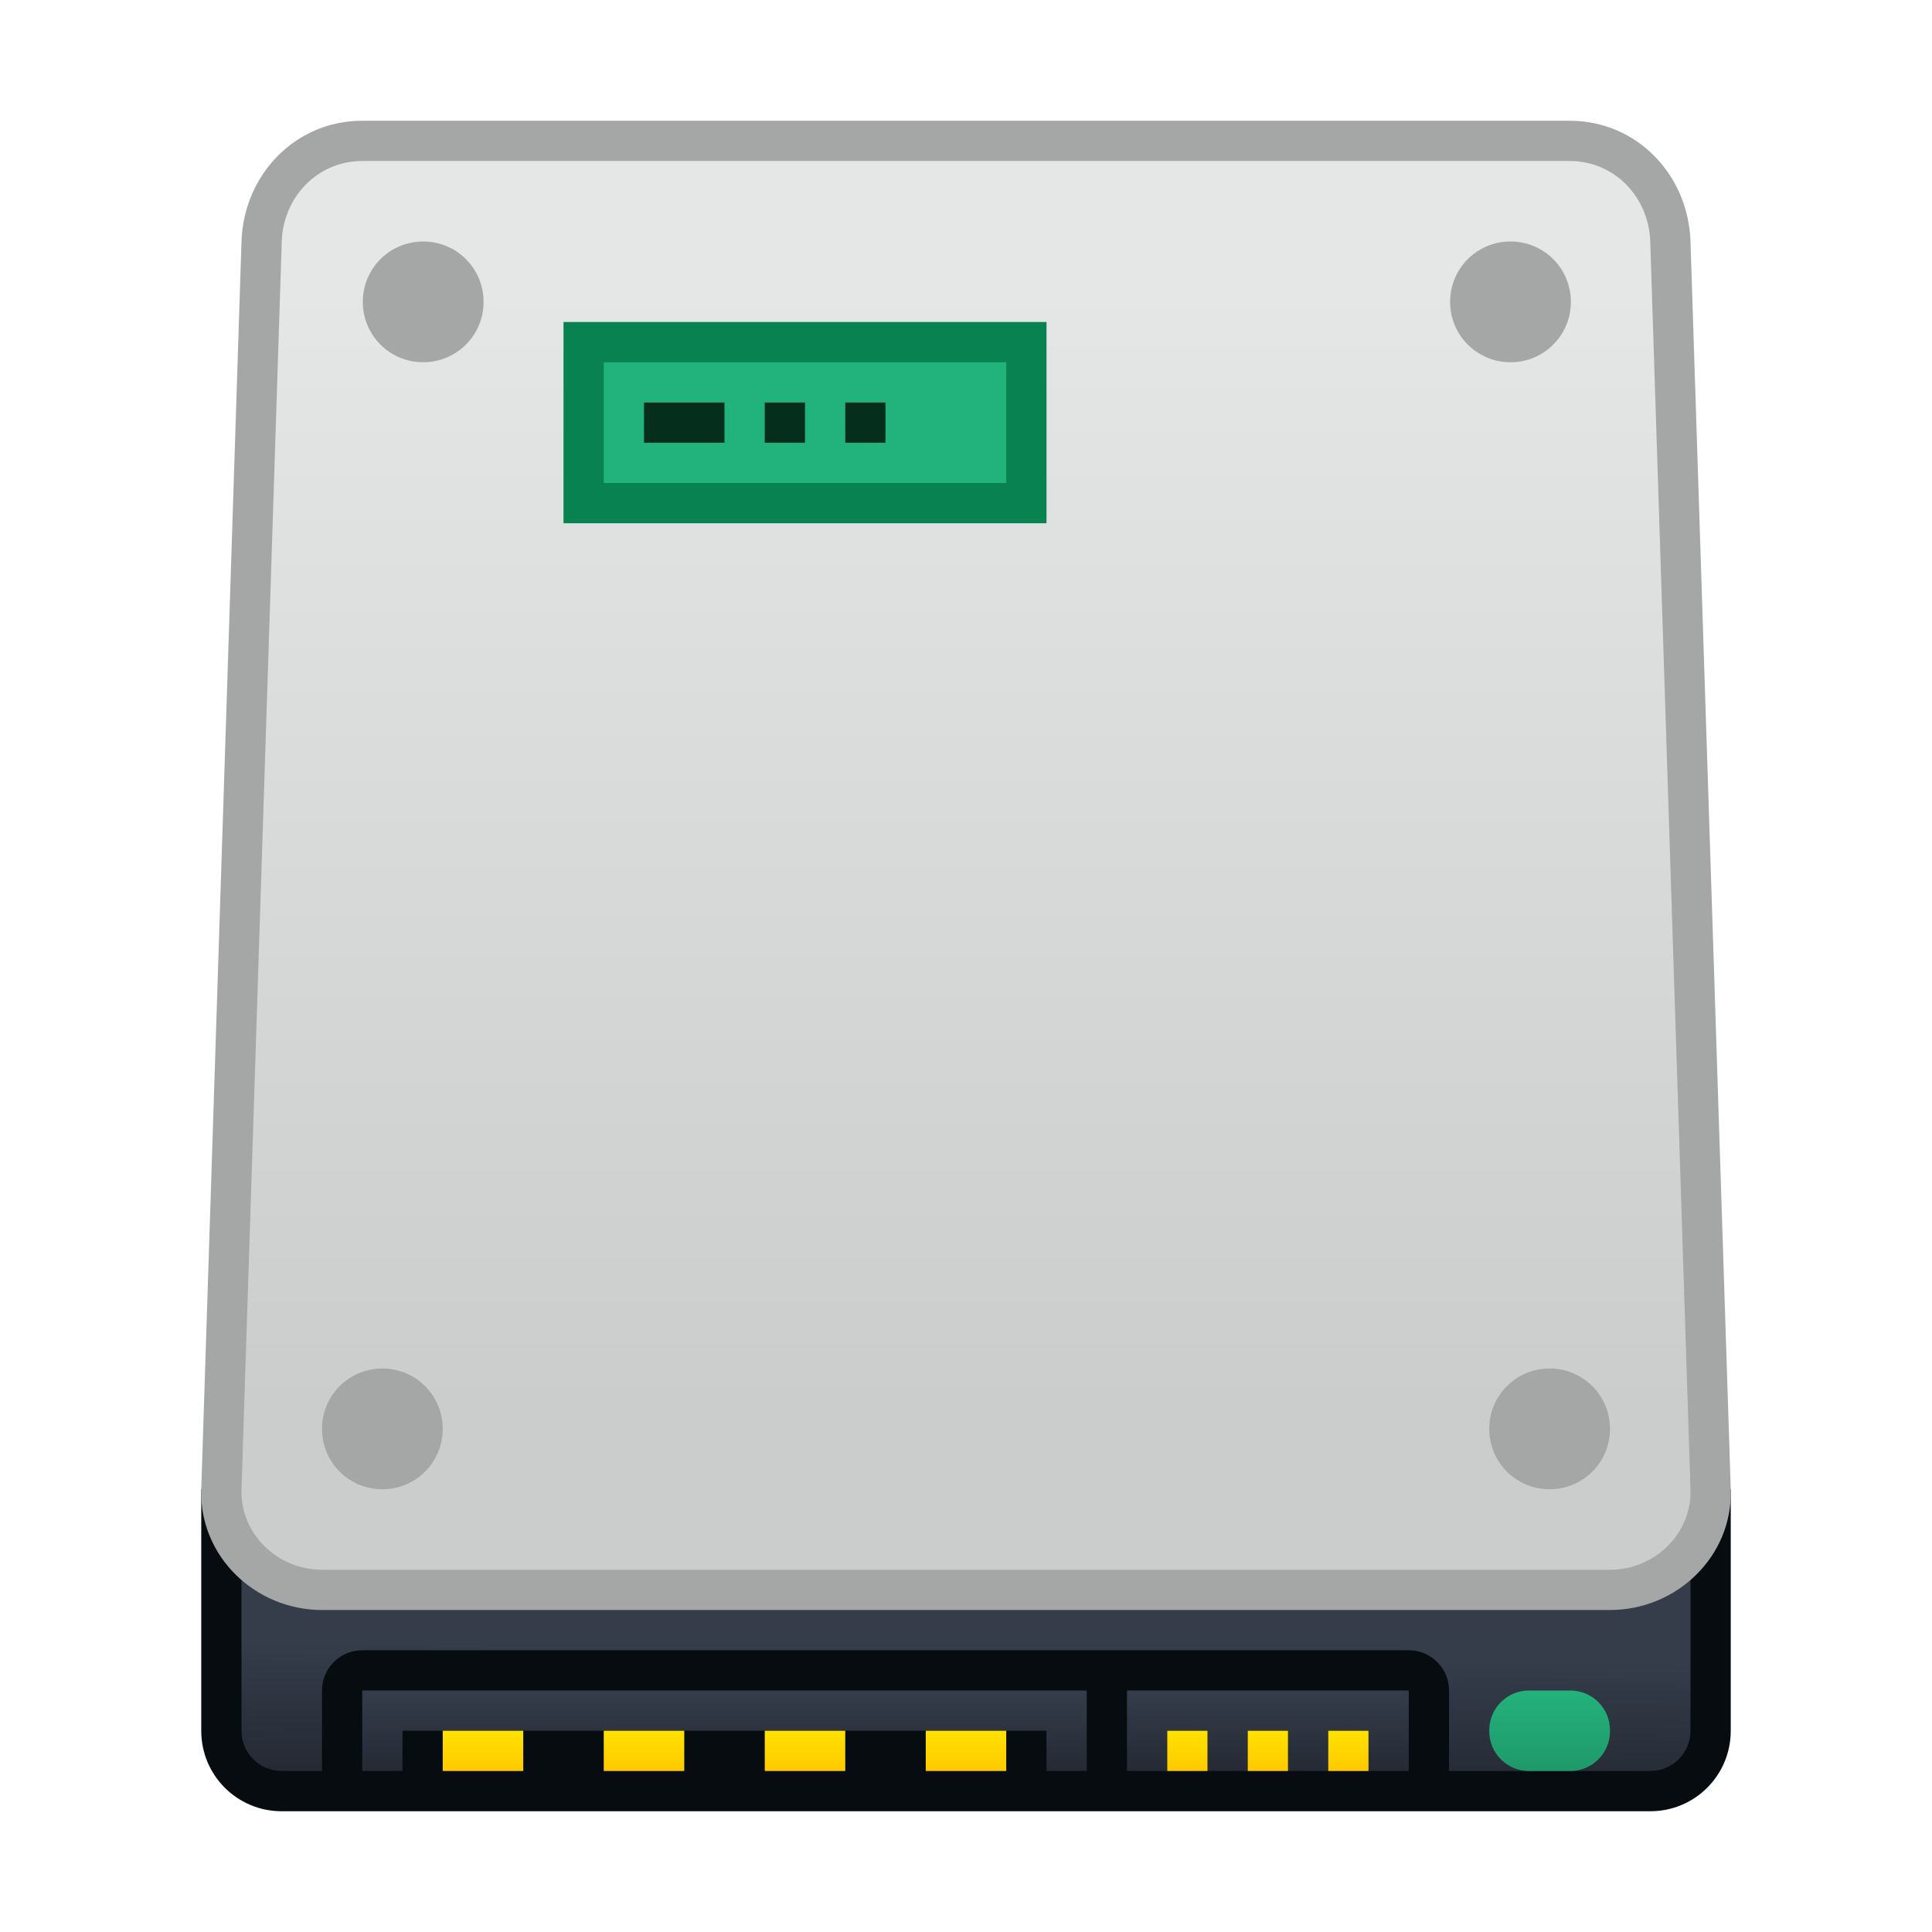
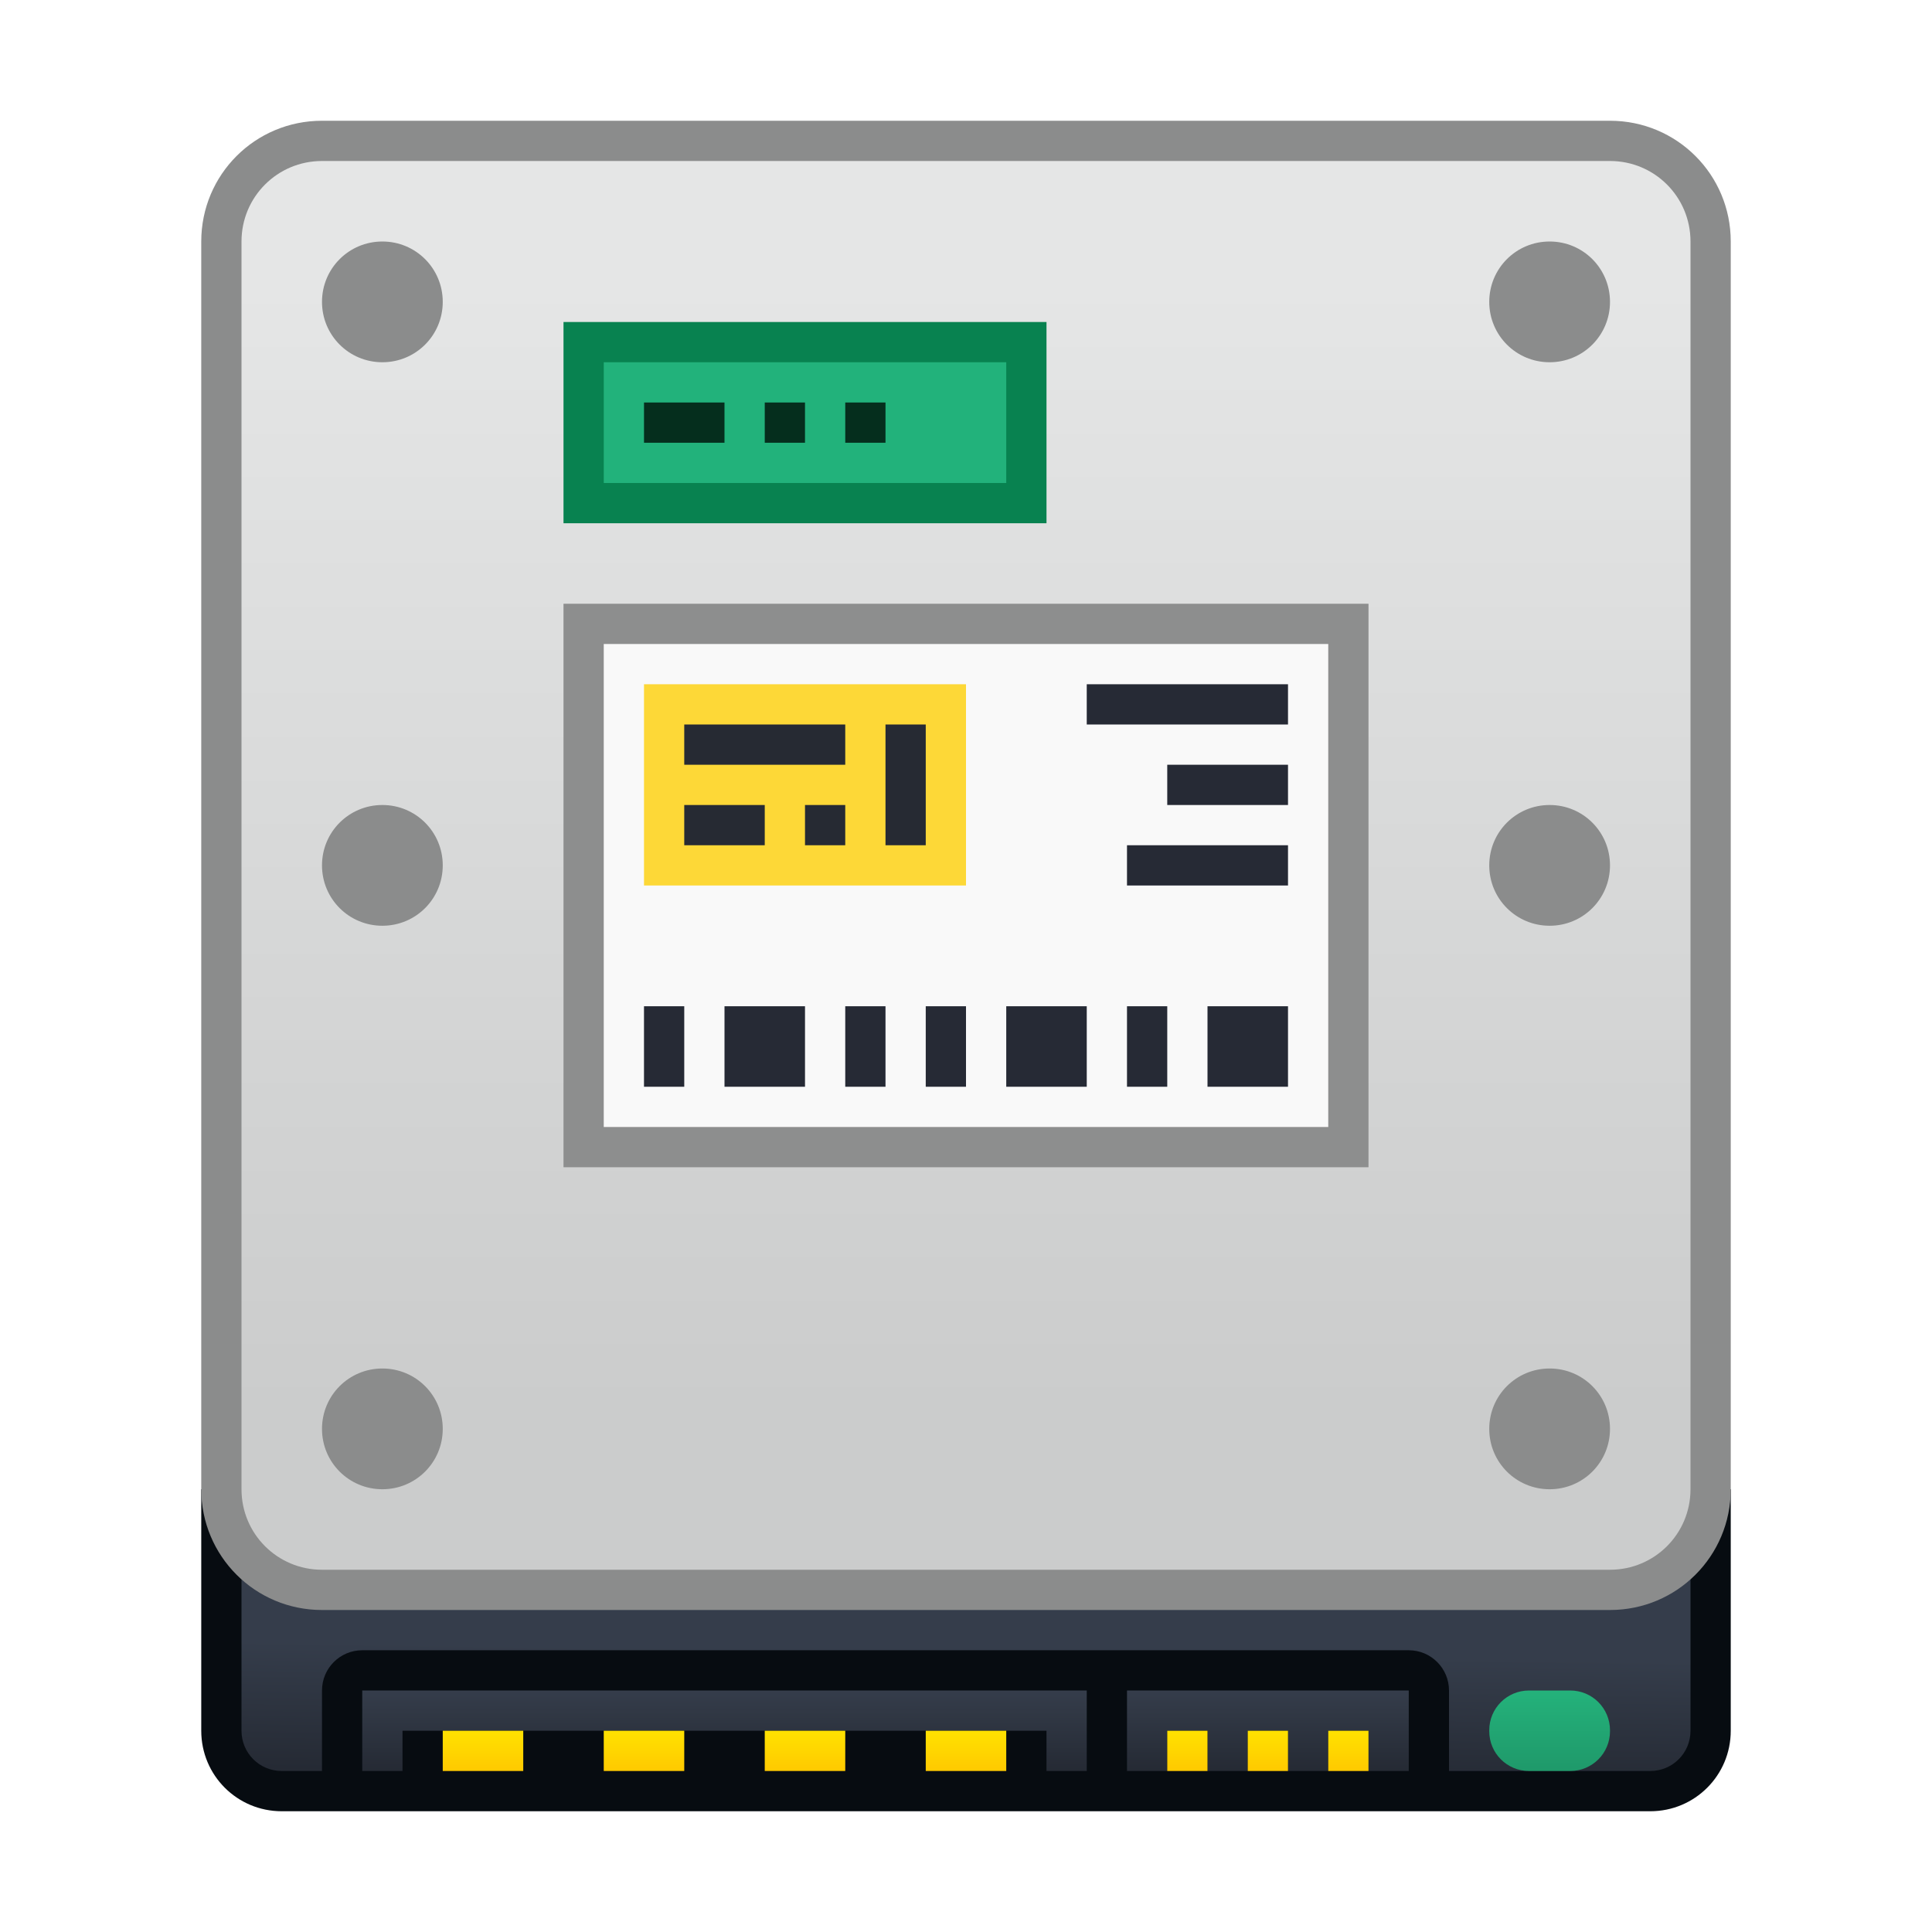
<svg xmlns="http://www.w3.org/2000/svg" xmlns:xlink="http://www.w3.org/1999/xlink" width="48" height="48" viewBox="0 0 48 48" version="1.1" id="svg8">
  <defs id="defs2">
    <linearGradient gradientUnits="userSpaceOnUse" y2="307.65" x2="35" y1="309.65" x1="35" id="linearGradient981-5" xlink:href="#linearGradient828" gradientTransform="translate(-34,-12.00002)" />
    <linearGradient id="linearGradient828">
      <stop style="stop-color:#1f996a;stop-opacity:1" offset="0" id="stop824" />
      <stop style="stop-color:#24b27b;stop-opacity:1" offset="1" id="stop826" />
    </linearGradient>
    <linearGradient gradientUnits="userSpaceOnUse" y2="309.65" x2="11" y1="310.65" x1="11" id="linearGradient1112-3-3-9" xlink:href="#linearGradient4627" gradientTransform="translate(-15.59375,-13.00001)" />
    <linearGradient id="linearGradient4627">
      <stop id="stop4623" offset="0" style="stop-color:#ffc900;stop-opacity:1" />
      <stop id="stop4625" offset="1" style="stop-color:#ffe200;stop-opacity:1" />
    </linearGradient>
    <linearGradient gradientUnits="userSpaceOnUse" y2="309.65" x2="11" y1="310.65" x1="11" id="linearGradient1112-3-3-3" xlink:href="#linearGradient4627" gradientTransform="translate(-17.59375,-13.00001)" />
    <linearGradient gradientUnits="userSpaceOnUse" y2="309.65" x2="11" y1="310.65" x1="11" id="linearGradient1112-3-3" xlink:href="#linearGradient4627" gradientTransform="translate(-19.59375,-13.00001)" />
    <linearGradient gradientTransform="translate(-37,-13)" gradientUnits="userSpaceOnUse" y2="308.65" x2="30" y1="310.65" x1="30" id="linearGradient1261" xlink:href="#linearGradient4506" />
    <linearGradient id="linearGradient4506">
      <stop style="stop-color:#252a34;stop-opacity:1" offset="0" id="stop4502" />
      <stop style="stop-color:#353d4b;stop-opacity:1" offset="1" id="stop4504" />
    </linearGradient>
    <linearGradient gradientUnits="userSpaceOnUse" y2="309.65" x2="11" y1="310.65" x1="11" id="linearGradient1112-3" xlink:href="#linearGradient4627" gradientTransform="translate(-25,-13.00001)" />
    <linearGradient gradientUnits="userSpaceOnUse" y2="309.65" x2="11" y1="310.65" x1="11" id="linearGradient1112-8" xlink:href="#linearGradient4627" gradientTransform="translate(-29,-13.00001)" />
    <linearGradient gradientUnits="userSpaceOnUse" y2="309.65" x2="11" y1="310.65" x1="11" id="linearGradient1112-1" xlink:href="#linearGradient4627" gradientTransform="translate(-33,-13.00001)" />
    <linearGradient gradientTransform="translate(-37,-13)" gradientUnits="userSpaceOnUse" y2="309.65" x2="11" y1="310.65" x1="11" id="linearGradient1112" xlink:href="#linearGradient4627" />
    <linearGradient gradientTransform="translate(-37,253.65)" gradientUnits="userSpaceOnUse" y2="42" x2="17" y1="44" x1="17" id="linearGradient1253" xlink:href="#linearGradient4506" />
    <linearGradient gradientTransform="translate(-35,255.65)" y2="38.846" x2="9.045" y1="42" x1="9" gradientUnits="userSpaceOnUse" id="linearGradient1319-0" xlink:href="#linearGradient4506" />
    <linearGradient gradientTransform="translate(-35,-12)" gradientUnits="userSpaceOnUse" y2="272.65" x2="17" y1="300.65" x1="17" id="linearGradient1017-9" xlink:href="#linearGradient1378-7" />
    <linearGradient id="linearGradient1378-7">
      <stop style="stop-color:#cbcccc;stop-opacity:1" offset="0" id="stop1374-9" />
      <stop style="stop-color:#e5e6e6;stop-opacity:1" offset="1" id="stop1376-2" />
    </linearGradient>
  </defs>
  <g id="layer1" transform="translate(0,-266.65)">
    <g id="g6532" transform="translate(38,13)">
      <path style="opacity:1;fill:#03080d;fill-opacity:0.98;stroke:none;stroke-width:2;stroke-linecap:round;stroke-linejoin:round;stroke-miterlimit:4;stroke-dasharray:none;stroke-opacity:1" d="m -33,290.65 v 2 1 3 c 0,1.108 0.892,2 2,2 H 3 c 1.108,0 2,-0.892 2,-2 v -3 -1 -2 H 3 -31 Z" id="rect979-6" />
      <path style="opacity:1;fill:url(#linearGradient1319-0);fill-opacity:1;stroke:none;stroke-width:2;stroke-linecap:round;stroke-linejoin:round;stroke-miterlimit:4;stroke-dasharray:none;stroke-opacity:1" d="m -32,290.65 v 1 3 2 c 0,0.554 0.446,1 1,1 h 1 v -2 c 0,-0.277 0.112,-0.526 0.293,-0.707 0.181,-0.181 0.43,-0.293 0.707,-0.293 h 26 c 0.277,0 0.526,0.112 0.707,0.293 C -2.112,295.124 -2,295.373 -2,295.65 v 2 h 5 c 0.554,0 1,-0.446 1,-1 v -2 -3 -1 H 3 -31 Z" id="rect981-0" />
-       <path style="opacity:1;fill:#a5a6a6;fill-opacity:1;stroke:none;stroke-width:2;stroke-linecap:round;stroke-linejoin:round;stroke-miterlimit:4;stroke-dasharray:none;stroke-opacity:1" d="M -29,256.65 H 1 c 1.662,0 2.946,1.339 3,3 l 1,31 c 0.054,1.661 -1.338,3 -3,3 h -32 c -1.662,0 -3.054,-1.339 -3,-3 l 1,-31 c 0.054,-1.661 1.338,-3 3,-3 z" id="rect975-6" />
-       <path style="opacity:1;fill:url(#linearGradient1017-9);fill-opacity:1;stroke:none;stroke-width:2;stroke-linecap:round;stroke-linejoin:round;stroke-miterlimit:4;stroke-dasharray:none;stroke-opacity:1" d="m -29,257.65 c -1.108,0 -1.964,0.893 -2,2 l -1,31 c -0.036,1.107 0.892,2 2,2 H 2 c 1.108,0 2.036,-0.893 2,-2 l -1,-31 c -0.036,-1.107 -0.892,-2 -2,-2 z" id="rect977-2" />
+       <path style="opacity:1;fill:#8b8c8c;fill-opacity:1;stroke:none;stroke-width:2;stroke-linecap:round;stroke-linejoin:round;stroke-miterlimit:4;stroke-dasharray:none;stroke-opacity:1" d="M -30,256.65 H 2 c 1.662,0 3,1.338 3,3 v 31 c 0,1.662 -1.338,3 -3,3 h -32 c -1.662,0 -3,-1.338 -3,-3 v -31 c 0,-1.662 1.338,-3 3,-3 z" id="rect975-6" />
+       <path style="opacity:1;fill:url(#linearGradient1017-9);fill-opacity:1;stroke:none;stroke-width:2;stroke-linecap:round;stroke-linejoin:round;stroke-miterlimit:4;stroke-dasharray:none;stroke-opacity:1" d="m -30,257.65 c -1.108,0 -2,0.892 -2,2 v 31 c 0,1.108 0.892,2 2,2 H 2 c 1.108,0 2,-0.892 2,-2 v -31 c 0,-1.108 -0.892,-2 -2,-2 z" id="rect977-2" />
      <path style="opacity:1;fill:url(#linearGradient981-5);fill-opacity:1;stroke:none;stroke-width:2;stroke-linecap:round;stroke-linejoin:round;stroke-miterlimit:4;stroke-dasharray:none;stroke-opacity:1" d="M -0.011,295.65 H 1.011 C 1.559,295.65 2,296.091 2,296.639 v 0.022 C 2,297.209 1.559,297.65 1.011,297.65 H -0.011 C -0.559,297.65 -1,297.209 -1,296.661 v -0.022 c 0,-0.548 0.441,-0.989 0.989,-0.989 z" id="rect885-9" />
      <path style="opacity:1;fill:url(#linearGradient1253);fill-opacity:1;stroke:none;stroke-width:2;stroke-linecap:round;stroke-linejoin:round;stroke-miterlimit:4;stroke-dasharray:none;stroke-opacity:1" d="m -29,295.65 v 2 h 1 v -1 h 1 15 v 1 h 1 v -1 -1 h -1 -15 -1 z" id="rect1029" />
      <path style="opacity:1;fill:url(#linearGradient1261);fill-opacity:1;stroke:none;stroke-width:2;stroke-linecap:round;stroke-linejoin:round;stroke-miterlimit:4;stroke-dasharray:none;stroke-opacity:1" d="m -10,295.65 v 1 1 h 1 v -1 h 1 v 1 h 1 v -1 h 1 v 1 h 1 v -1 h 1 v 1 h 1 v -1 -1 z" id="rect1043" />
      <path style="opacity:1;fill:url(#linearGradient1112);fill-opacity:1;stroke:none;stroke-width:2;stroke-linecap:round;stroke-linejoin:round;stroke-miterlimit:4;stroke-dasharray:none;stroke-opacity:1" d="m -27,296.65 h 2 v 1 h -2 z" id="rect1045" />
      <path style="opacity:1;fill:url(#linearGradient1112-1);fill-opacity:1;stroke:none;stroke-width:2;stroke-linecap:round;stroke-linejoin:round;stroke-miterlimit:4;stroke-dasharray:none;stroke-opacity:1" d="m -23,296.65 h 2 v 1 h -2 z" id="rect1045-7" />
      <path style="opacity:1;fill:url(#linearGradient1112-8);fill-opacity:1;stroke:none;stroke-width:2;stroke-linecap:round;stroke-linejoin:round;stroke-miterlimit:4;stroke-dasharray:none;stroke-opacity:1" d="m -19,296.65 h 2 v 1 h -2 z" id="rect1045-0" />
      <path style="opacity:1;fill:url(#linearGradient1112-3);fill-opacity:1;stroke:none;stroke-width:2;stroke-linecap:round;stroke-linejoin:round;stroke-miterlimit:4;stroke-dasharray:none;stroke-opacity:1" d="m -15,296.65 h 2 v 1 h -2 z" id="rect1045-06" />
      <path style="opacity:1;fill:url(#linearGradient1112-3-3);fill-opacity:1;stroke:none;stroke-width:2;stroke-linecap:round;stroke-linejoin:round;stroke-miterlimit:4;stroke-dasharray:none;stroke-opacity:1" d="m -9,296.65 h 1 V 297.65 h -1 z" id="rect1045-06-5" />
      <path style="opacity:1;fill:url(#linearGradient1112-3-3-3);fill-opacity:1;stroke:none;stroke-width:2;stroke-linecap:round;stroke-linejoin:round;stroke-miterlimit:4;stroke-dasharray:none;stroke-opacity:1" d="m -7,296.65 h 1 V 297.65 h -1 z" id="rect1045-06-5-2" />
      <path style="opacity:1;fill:url(#linearGradient1112-3-3-9);fill-opacity:1;stroke:none;stroke-width:2;stroke-linecap:round;stroke-linejoin:round;stroke-miterlimit:4;stroke-dasharray:none;stroke-opacity:1" d="m -5,296.65 h 1 V 297.65 h -1 z" id="rect1045-06-5-7" />
-       <path style="opacity:1;fill:#a5a6a6;fill-opacity:1;stroke:none;stroke-width:2;stroke-linecap:round;stroke-linejoin:round;stroke-miterlimit:4;stroke-dasharray:none;stroke-opacity:1" d="m -27.486,259.65 c 0.831,0 1.5,0.669 1.5,1.5 0,0.831 -0.669,1.5 -1.5,1.5 -0.831,0 -1.5,-0.669 -1.5,-1.5 0,-0.831 0.669,-1.5 1.5,-1.5 z" id="path950" />
-       <path style="opacity:1;fill:#a5a6a6;fill-opacity:1;stroke:none;stroke-width:2;stroke-linecap:round;stroke-linejoin:round;stroke-miterlimit:4;stroke-dasharray:none;stroke-opacity:1" d="m -0.472,259.65 c 0.831,0 1.5,0.669 1.5,1.5 0,0.831 -0.669,1.5 -1.5,1.5 -0.831,0 -1.5,-0.669 -1.5,-1.5 0,-0.831 0.669,-1.5 1.5,-1.5 z" id="path948" />
-       <path style="opacity:1;fill:#a5a6a6;fill-opacity:1;stroke:none;stroke-width:2;stroke-linecap:round;stroke-linejoin:round;stroke-miterlimit:4;stroke-dasharray:none;stroke-opacity:1" d="m -28.5,287.65 c 0.831,0 1.5,0.669 1.5,1.5 0,0.831 -0.669,1.5 -1.5,1.5 -0.831,0 -1.5,-0.669 -1.5,-1.5 0,-0.831 0.669,-1.5 1.5,-1.5 z" id="path942" />
-       <path style="opacity:1;fill:#a5a6a6;fill-opacity:1;stroke:none;stroke-width:2;stroke-linecap:round;stroke-linejoin:round;stroke-miterlimit:4;stroke-dasharray:none;stroke-opacity:1" d="m 0.5,287.65 c 0.831,0 1.5,0.669 1.5,1.5 0,0.831 -0.669,1.5 -1.5,1.5 -0.831,0 -1.5,-0.669 -1.5,-1.5 0,-0.831 0.669,-1.5 1.5,-1.5 z" id="rect977-4" />
+       <path style="opacity:1;fill:#8b8c8c;fill-opacity:1;stroke:none;stroke-width:2;stroke-linecap:round;stroke-linejoin:round;stroke-miterlimit:4;stroke-dasharray:none;stroke-opacity:1" d="m -28.5,259.65 c 0.831,0 1.5,0.669 1.5,1.5 0,0.831 -0.669,1.5 -1.5,1.5 -0.831,0 -1.5,-0.669 -1.5,-1.5 0,-0.831 0.669,-1.5 1.5,-1.5 z" id="path950" />
+       <path style="opacity:1;fill:#8b8c8c;fill-opacity:1;stroke:none;stroke-width:2;stroke-linecap:round;stroke-linejoin:round;stroke-miterlimit:4;stroke-dasharray:none;stroke-opacity:1" d="m 0.5,259.65 c 0.831,0 1.5,0.669 1.5,1.5 0,0.831 -0.669,1.5 -1.5,1.5 -0.831,0 -1.5,-0.669 -1.5,-1.5 0,-0.831 0.669,-1.5 1.5,-1.5 z" id="path948" />
+       <path style="opacity:1;fill:#8b8c8c;fill-opacity:1;stroke:none;stroke-width:2;stroke-linecap:round;stroke-linejoin:round;stroke-miterlimit:4;stroke-dasharray:none;stroke-opacity:1" d="m -28.5,287.65 c 0.831,0 1.5,0.669 1.5,1.5 0,0.831 -0.669,1.5 -1.5,1.5 -0.831,0 -1.5,-0.669 -1.5,-1.5 0,-0.831 0.669,-1.5 1.5,-1.5 z" id="path942" />
+       <path style="opacity:1;fill:#8b8c8c;fill-opacity:1;stroke:none;stroke-width:2;stroke-linecap:round;stroke-linejoin:round;stroke-miterlimit:4;stroke-dasharray:none;stroke-opacity:1" d="m 0.5,287.65 c 0.831,0 1.5,0.669 1.5,1.5 0,0.831 -0.669,1.5 -1.5,1.5 -0.831,0 -1.5,-0.669 -1.5,-1.5 0,-0.831 0.669,-1.5 1.5,-1.5 z" id="rect977-4" />
      <path style="opacity:0.98;fill:#04814e;fill-opacity:1;stroke:none;stroke-width:2;stroke-linecap:round;stroke-linejoin:round;stroke-miterlimit:4;stroke-dasharray:none;stroke-dashoffset:0;stroke-opacity:1" d="m -24,261.65 h 12 v 5 h -12 z" id="rect1082-2" />
      <path style="opacity:0.98;fill:#23b27b;fill-opacity:1;stroke:none;stroke-width:2;stroke-linecap:round;stroke-linejoin:round;stroke-miterlimit:4;stroke-dasharray:none;stroke-dashoffset:0;stroke-opacity:1" d="m -23,262.65 h 10 v 3 h -10 z" id="rect1084-7" />
      <path id="rect1098-0" d="m -22,263.65 v 1 h 2 v -1 z m 3,0 v 1 h 1 v -1 z m 2,0 v 1 h 1 v -1 z" style="opacity:0.98;fill:#042c1c;fill-opacity:1;stroke:none;stroke-width:2;stroke-linecap:round;stroke-linejoin:round;stroke-miterlimit:4;stroke-dasharray:none;stroke-dashoffset:0;stroke-opacity:1" />
+       <path style="opacity:1;fill:#8b8c8c;fill-opacity:1;stroke:none;stroke-width:2;stroke-linecap:round;stroke-linejoin:round;stroke-miterlimit:4;stroke-dasharray:none;stroke-opacity:1" d="m -28.5,273.65 c -0.831,0 -1.5,0.669 -1.5,1.5 0,0.831 0.669,1.5 1.5,1.5 0.831,0 1.5,-0.669 1.5,-1.5 0,-0.831 -0.669,-1.5 -1.5,-1.5 z m 29,0 c -0.831,0 -1.5,0.669 -1.5,1.5 0,0.831 0.669,1.5 1.5,1.5 0.831,0 1.5,-0.669 1.5,-1.5 0,-0.831 -0.669,-1.5 -1.5,-1.5 z" id="path950-3" />
+       <rect style="opacity:0.99;vector-effect:none;fill:#8c8d8d;fill-opacity:1;stroke:none;stroke-width:2;stroke-linecap:round;stroke-linejoin:round;stroke-miterlimit:4;stroke-dasharray:none;stroke-dashoffset:0;stroke-opacity:1" id="rect946" width="20" height="14" x="-24" y="268.65" />
+       <rect style="opacity:0.99;vector-effect:none;fill:#fafafa;fill-opacity:1;stroke:none;stroke-width:2;stroke-linecap:round;stroke-linejoin:round;stroke-miterlimit:4;stroke-dasharray:none;stroke-dashoffset:0;stroke-opacity:1" id="rect948" width="18" height="12" x="-23" y="269.65" />
+       <rect style="opacity:0.99;vector-effect:none;fill:#fdd835;fill-opacity:1;stroke:none;stroke-width:2;stroke-linecap:round;stroke-linejoin:round;stroke-miterlimit:4;stroke-dasharray:none;stroke-dashoffset:0;stroke-opacity:1" id="rect953" width="8" height="5" x="-22" y="270.65" />
+       <path style="opacity:0.99;vector-effect:none;fill:#242833;fill-opacity:1;stroke:none;stroke-width:2;stroke-linecap:round;stroke-linejoin:round;stroke-miterlimit:4;stroke-dasharray:none;stroke-dashoffset:0;stroke-opacity:1" d="M 27 17 L 27 18 L 32 18 L 32 17 L 27 17 z M 17 18 L 17 19 L 21 19 L 21 18 L 17 18 z M 22 18 L 22 21 L 23 21 L 23 18 L 22 18 z M 29 19 L 29 20 L 32 20 L 32 19 L 29 19 z M 17 20 L 17 21 L 19 21 L 19 20 L 17 20 z M 20 20 L 20 21 L 21 21 L 21 20 L 20 20 z M 28 21 L 28 22 L 32 22 L 32 21 L 28 21 z M 16 25 L 16 27 L 17 27 L 17 25 L 16 25 z M 18 25 L 18 27 L 20 27 L 20 25 L 18 25 z M 21 25 L 21 27 L 22 27 L 22 25 L 21 25 z M 23 25 L 23 27 L 24 27 L 24 25 L 23 25 z M 25 25 L 25 27 L 27 27 L 27 25 L 25 25 z M 28 25 L 28 27 L 29 27 L 29 25 L 28 25 z M 30 25 L 30 27 L 32 27 L 32 25 L 30 25 z " transform="translate(-38,253.65)" id="rect955" />
    </g>
  </g>
</svg>
